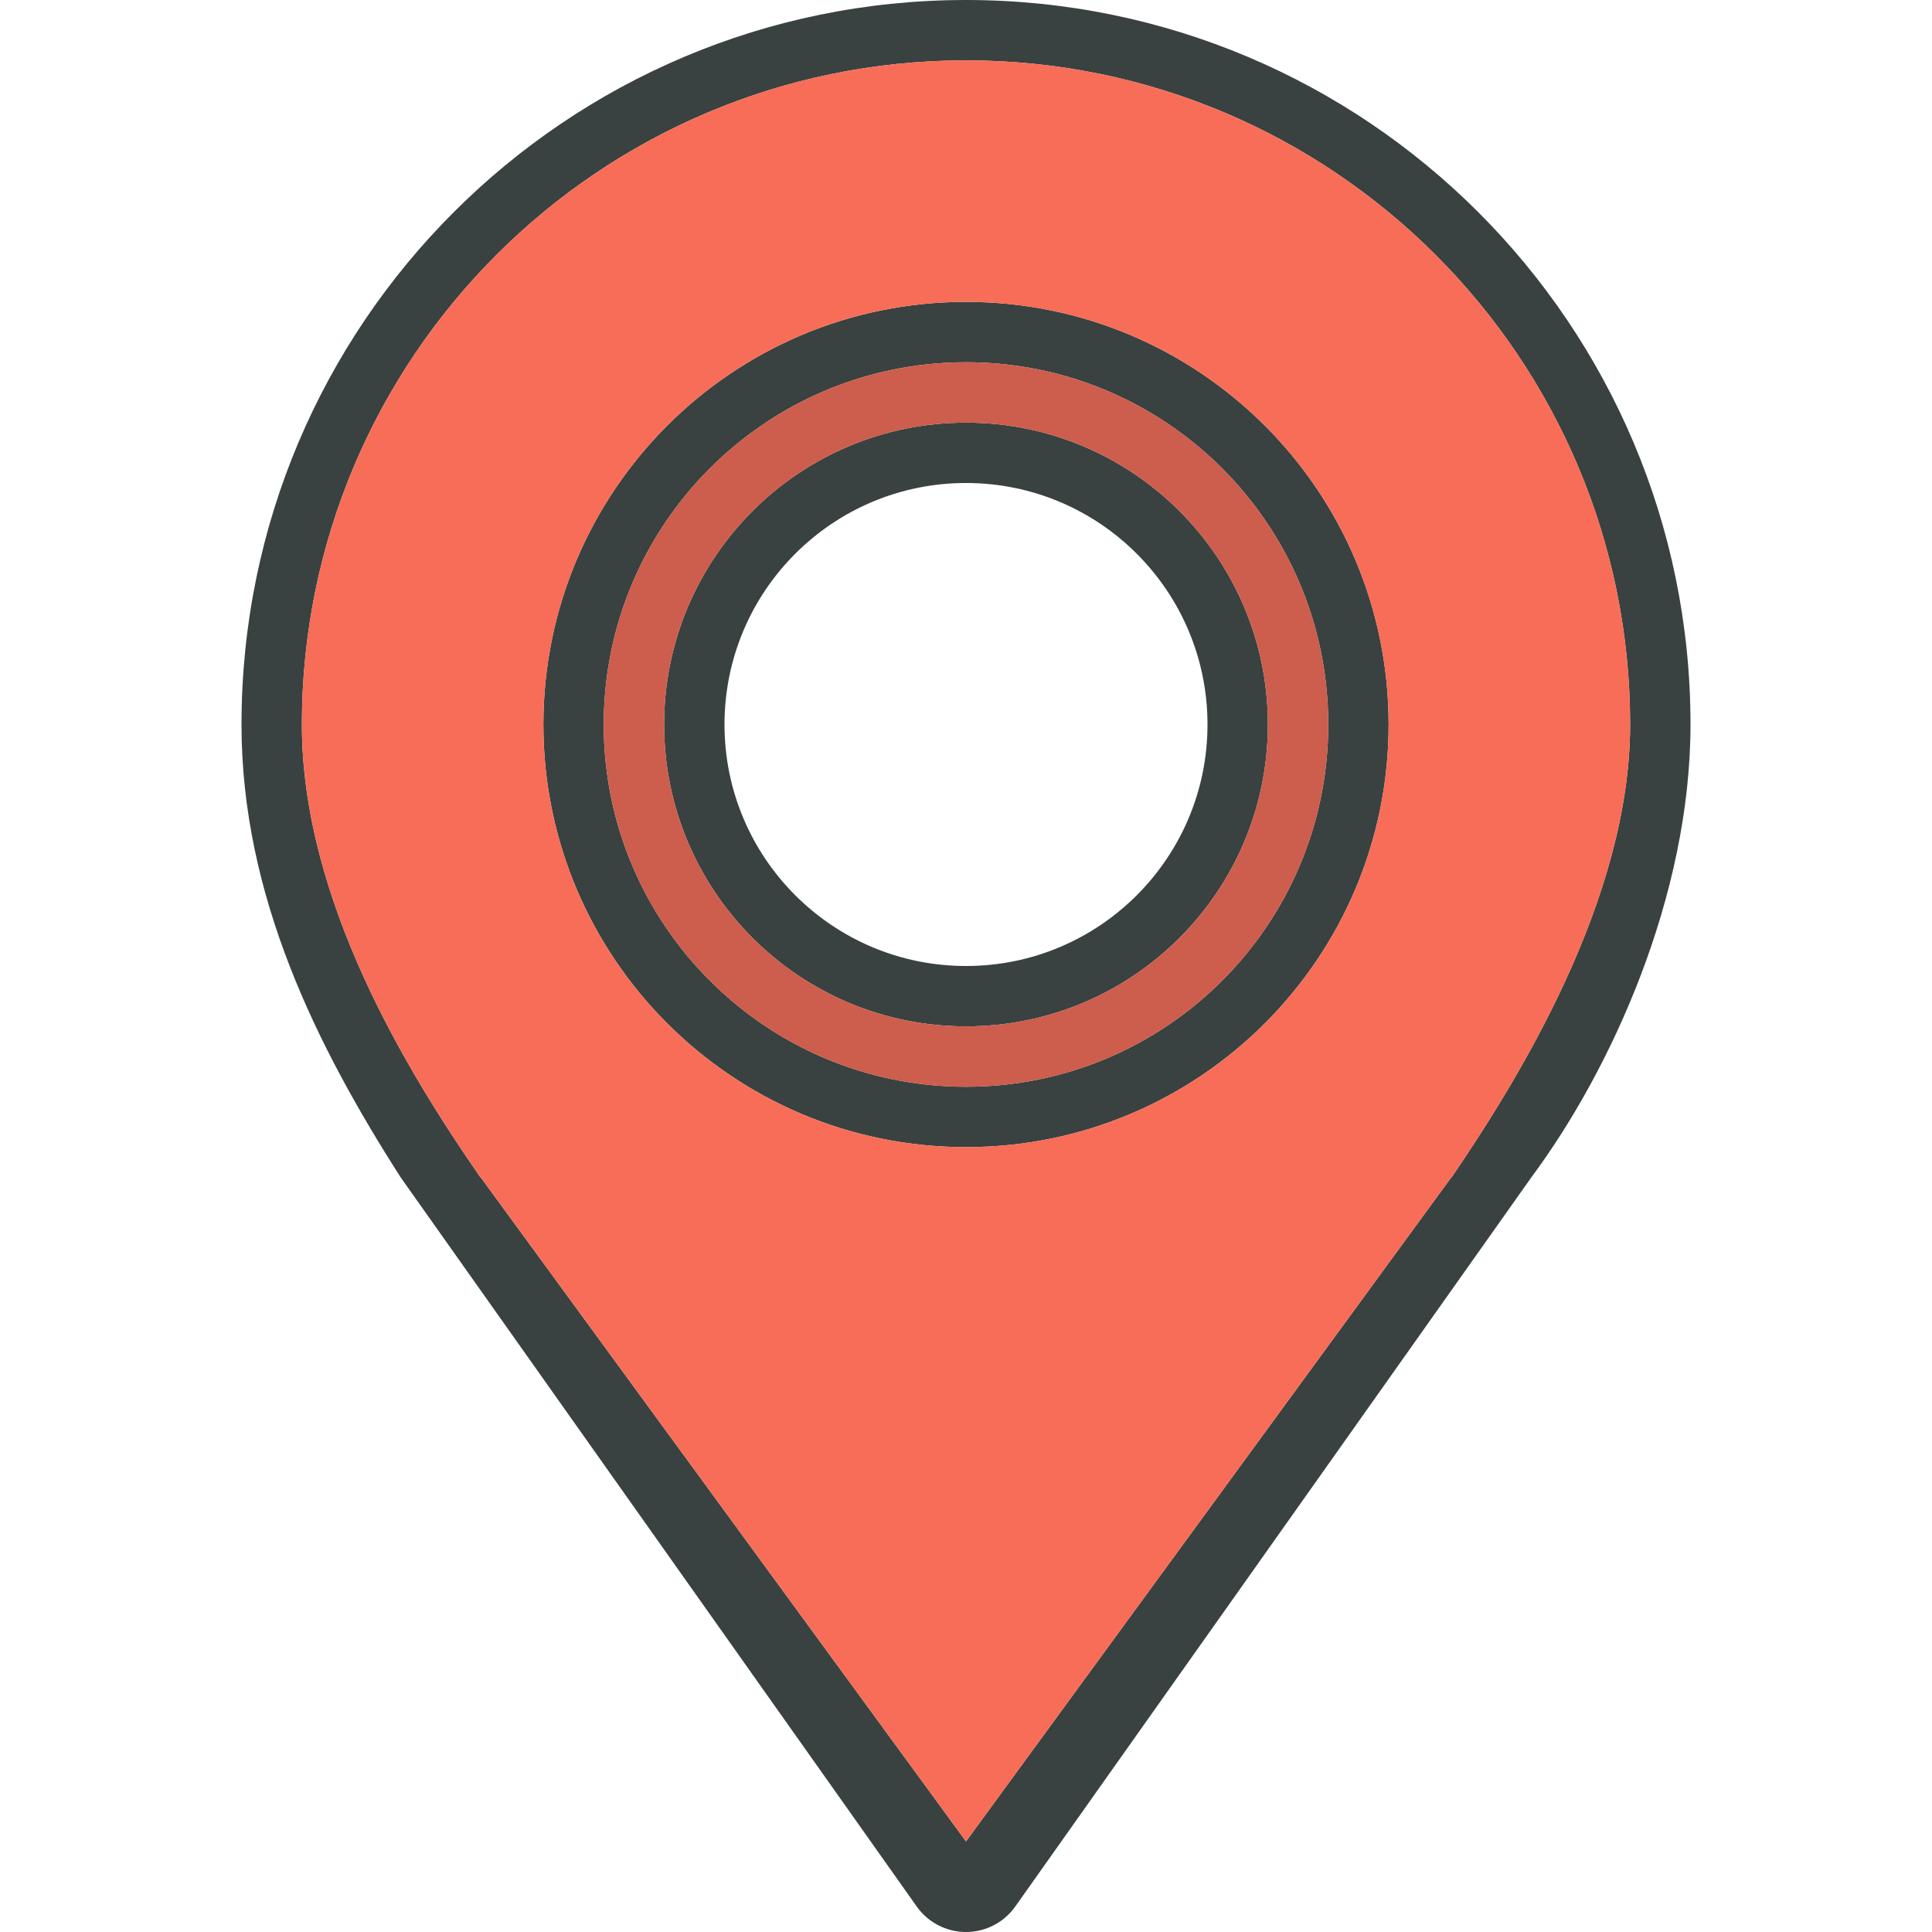
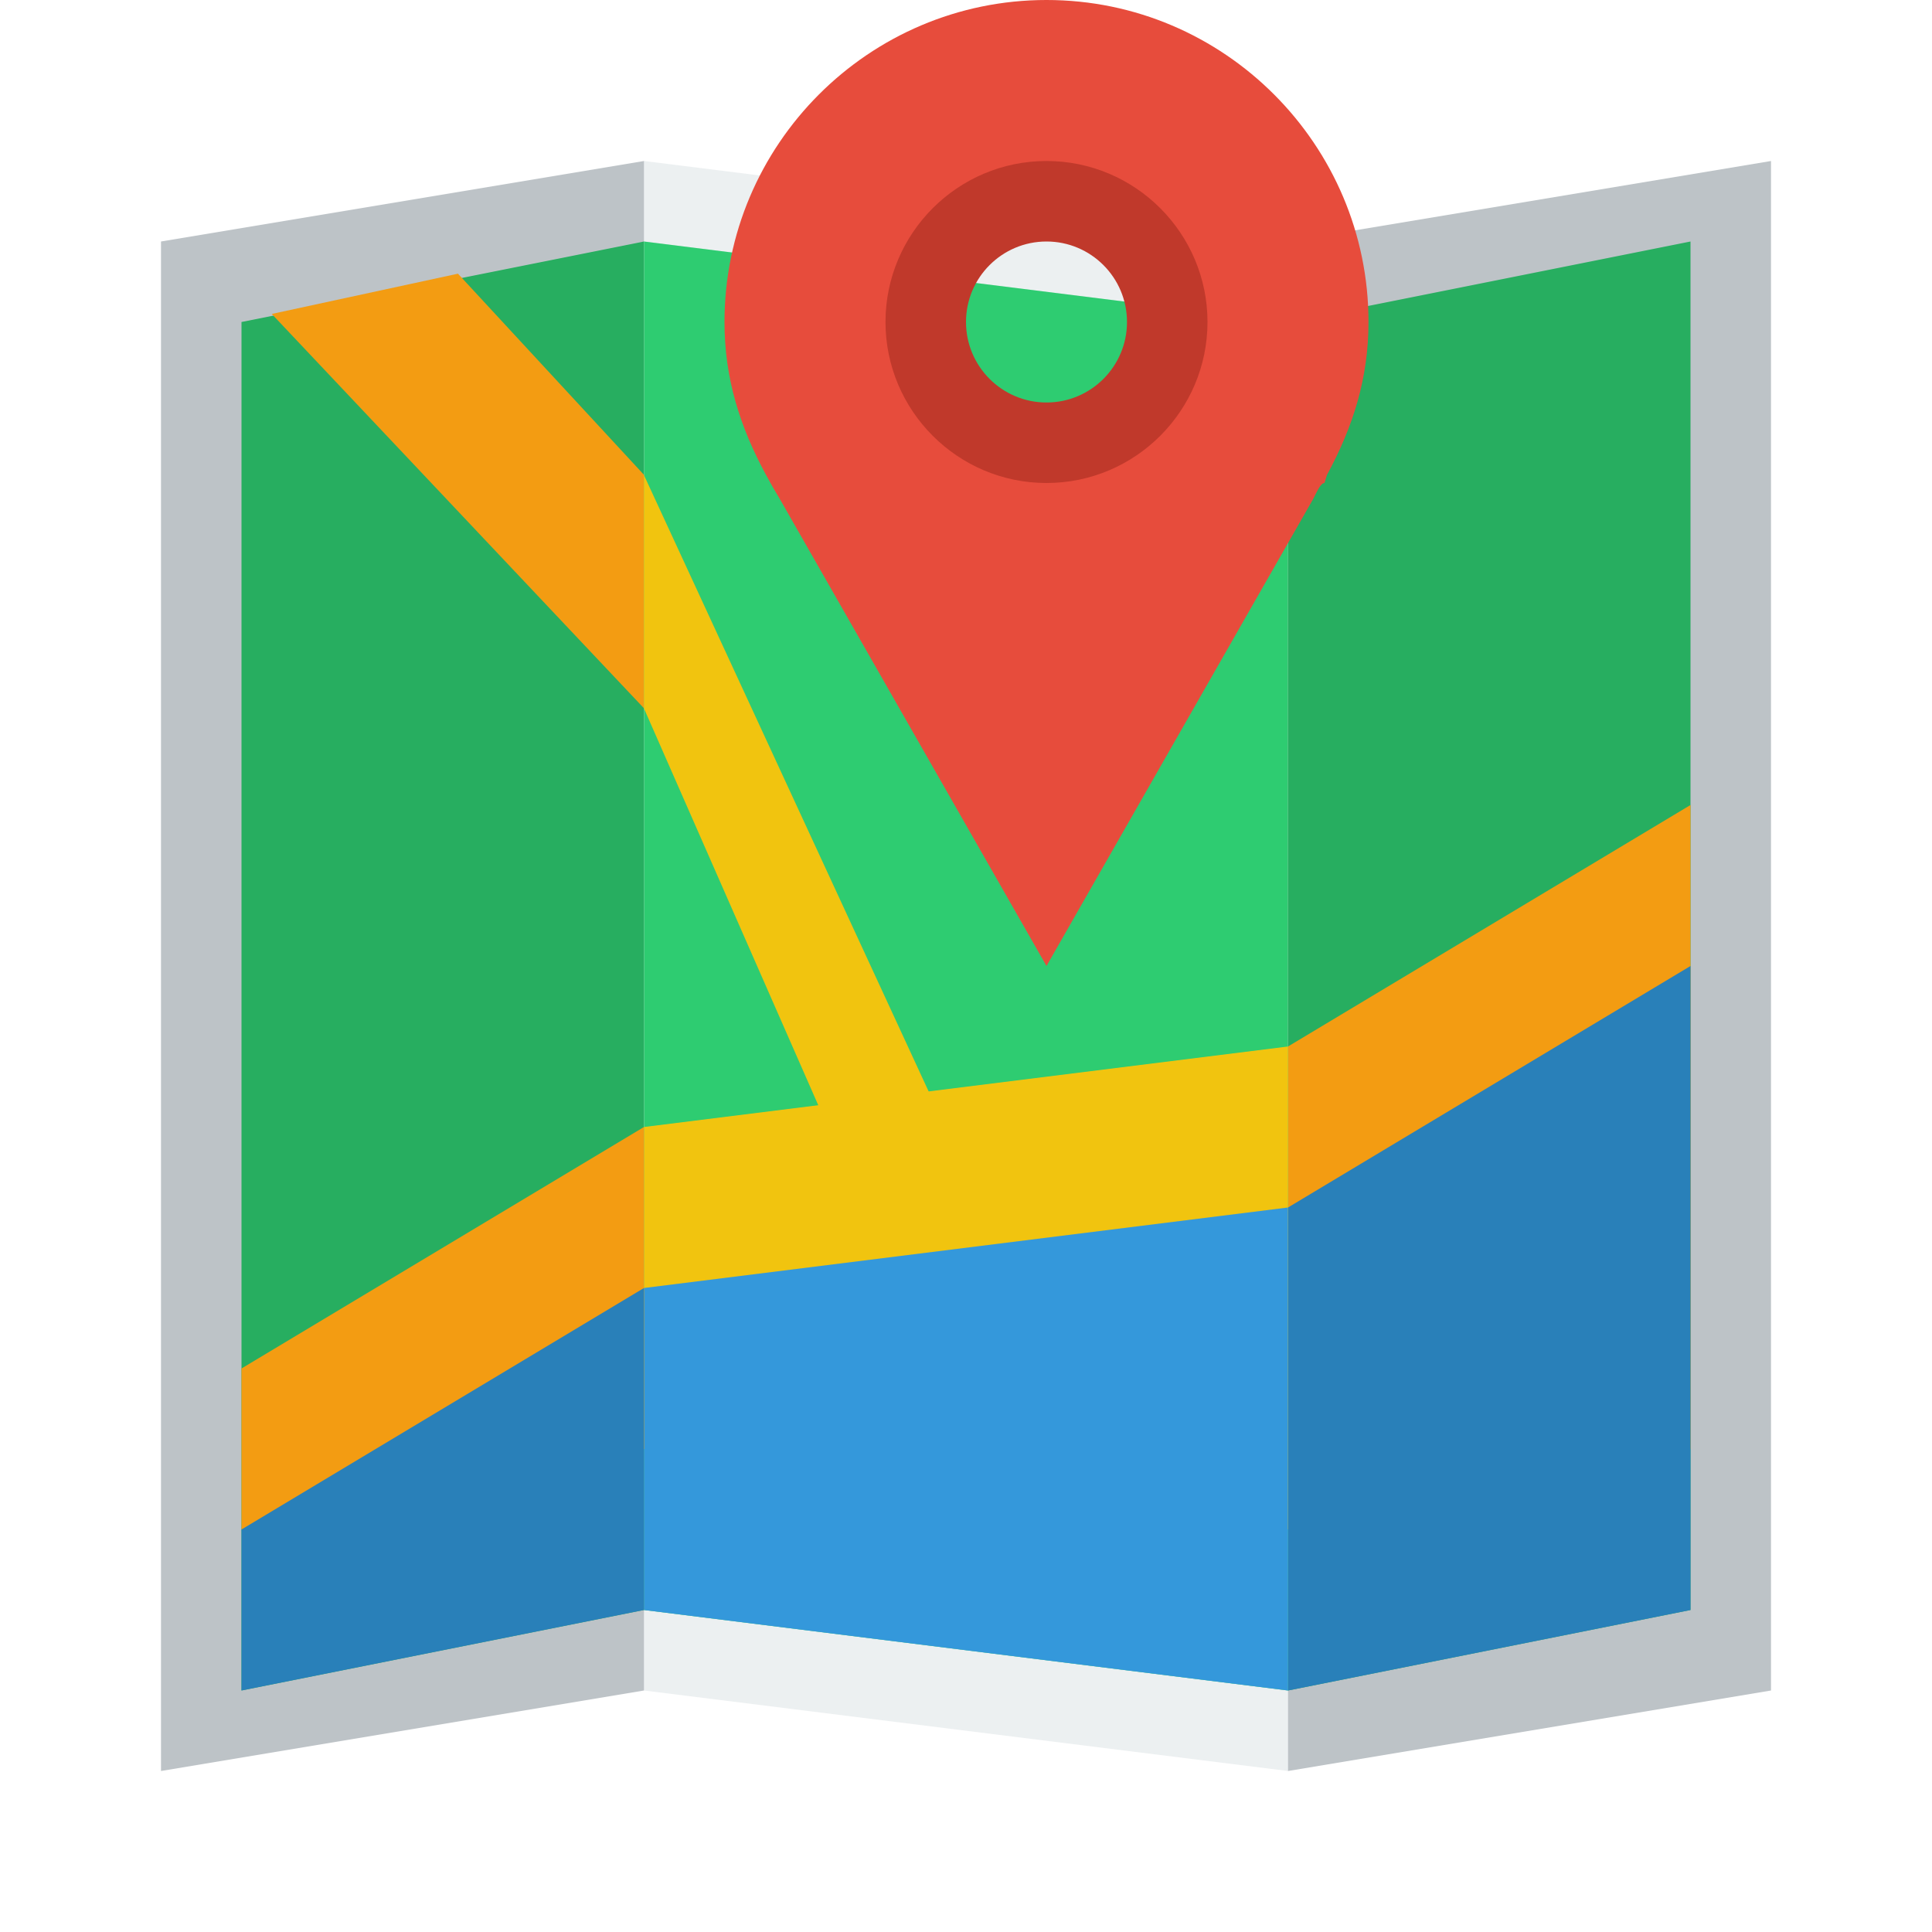
- <svg xmlns="http://www.w3.org/2000/svg" version="1.0" id="Layer_1" width="800px" height="800px" viewBox="0 0 64 64" enable-background="new 0 0 64 64" xml:space="preserve">
-   <g>
-     <g>
-       <path fill="#394240" d="M32,0C18.745,0,8,10.745,8,24c0,5.678,2.502,10.671,5.271,15l17.097,24.156C30.743,63.686,31.352,64,32,64    s1.257-0.314,1.632-0.844L50.729,39C53.375,35.438,56,29.678,56,24C56,10.745,45.255,0,32,0z M48.087,39h-0.01L32,61L15.923,39    h-0.01C13.469,35.469,10,29.799,10,24c0-12.15,9.85-22,22-22s22,9.85,22,22C54,29.799,50.281,35.781,48.087,39z" />
-       <path fill="#394240" d="M32,14c-5.523,0-10,4.478-10,10s4.477,10,10,10s10-4.478,10-10S37.523,14,32,14z M32,32    c-4.418,0-8-3.582-8-8s3.582-8,8-8s8,3.582,8,8S36.418,32,32,32z" />
-       <path fill="#394240" d="M32,10c-7.732,0-14,6.268-14,14s6.268,14,14,14s14-6.268,14-14S39.732,10,32,10z M32,36    c-6.627,0-12-5.373-12-12s5.373-12,12-12s12,5.373,12,12S38.627,36,32,36z" />
-     </g>
-     <g>
-       <path fill="#F76D57" d="M32,12c-6.627,0-12,5.373-12,12s5.373,12,12,12s12-5.373,12-12S38.627,12,32,12z M32,34    c-5.522,0-10-4.477-10-10s4.478-10,10-10s10,4.477,10,10S37.522,34,32,34z" />
-       <path fill="#F76D57" d="M32,2c-12.15,0-22,9.85-22,22c0,5.799,3.469,11.469,5.913,15h0.01L32,61l16.077-22h0.01    C50.281,35.781,54,29.799,54,24C54,11.85,44.15,2,32,2z M32,38c-7.732,0-14-6.268-14-14s6.268-14,14-14s14,6.268,14,14    S39.732,38,32,38z" />
-     </g>
-     <path opacity="0.2" fill="#231F20" d="M32,12c-6.627,0-12,5.373-12,12s5.373,12,12,12s12-5.373,12-12S38.627,12,32,12z M32,34   c-5.522,0-10-4.477-10-10s4.478-10,10-10s10,4.477,10,10S37.522,34,32,34z" />
+ <svg xmlns="http://www.w3.org/2000/svg" width="800px" height="800px" viewBox="0 0 24 24" version="1.1">
+   <g transform="translate(0 -1028.4)">
+     <path d="m8 1030.4 8 1v19l-8-1z" fill="#ecf0f1" />
+     <path d="m2 1031.4 6-1v19l-6 1z" fill="#bdc3c7" />
+     <path d="m16 1031.4 6-1v19l-6 1z" fill="#bdc3c7" />
+     <path d="m3 1032.4 5-1v17l-5 1z" fill="#27ae60" />
+     <path d="m8 1031.4 8 1v17l-8-1z" fill="#2ecc71" />
+     <path d="m13 1c-1.657 0-3 1.343-3 3s1.343 3 3 3 3-1.343 3-3-1.343-3-3-3zm0 2c0.552 0 1 0.448 1 1s-0.448 1-1 1-1-0.448-1-1 0.448-1 1-1z" transform="translate(0 1028.4)" fill="#c0392b" />
+     <path d="m21 1048.4-5 1v-17l5-1z" fill="#27ae60" />
+     <path d="m5.688 1031.8-2.312 0.5 4.625 4.9v-2.9l-2.312-2.5z" fill="#f39c12" />
+     <path d="m21 1046.4-5 1v-6l5-3z" fill="#f39c12" />
+     <path d="m21 1048.4-5 1v-6l5-3z" fill="#2980b9" />
+     <path d="m8 1042.4 8-1v6l-8-1z" fill="#f1c40f" />
+     <path d="m8 1044.4 8-1v6l-8-1z" fill="#3498db" />
+     <path d="m3 1045.4 5-3v4l-5 1z" fill="#f39c12" />
+     <path d="m3 1047.4 5-3v4l-5 1z" fill="#2980b9" />
+     <path d="m8 8.801v-2.898l4 8.66h-1.469z" transform="translate(0 1028.4)" fill="#f1c40f" />
+     <path d="m13 1028.4c-2.209 0-4 1.8-4 4 0 0.7 0.191 1.3 0.516 1.9 0.054 0.1 0.111 0.2 0.172 0.3l3.312 5.8 3.312-5.8c0.051-0.1 0.095-0.2 0.141-0.2l0.031-0.1c0.325-0.6 0.516-1.2 0.516-1.9 0-2.2-1.791-4-4-4zm0 2c1.105 0 2 0.9 2 2s-0.895 2-2 2-2-0.9-2-2 0.895-2 2-2z" fill="#e74c3c" />
  </g>
</svg>
